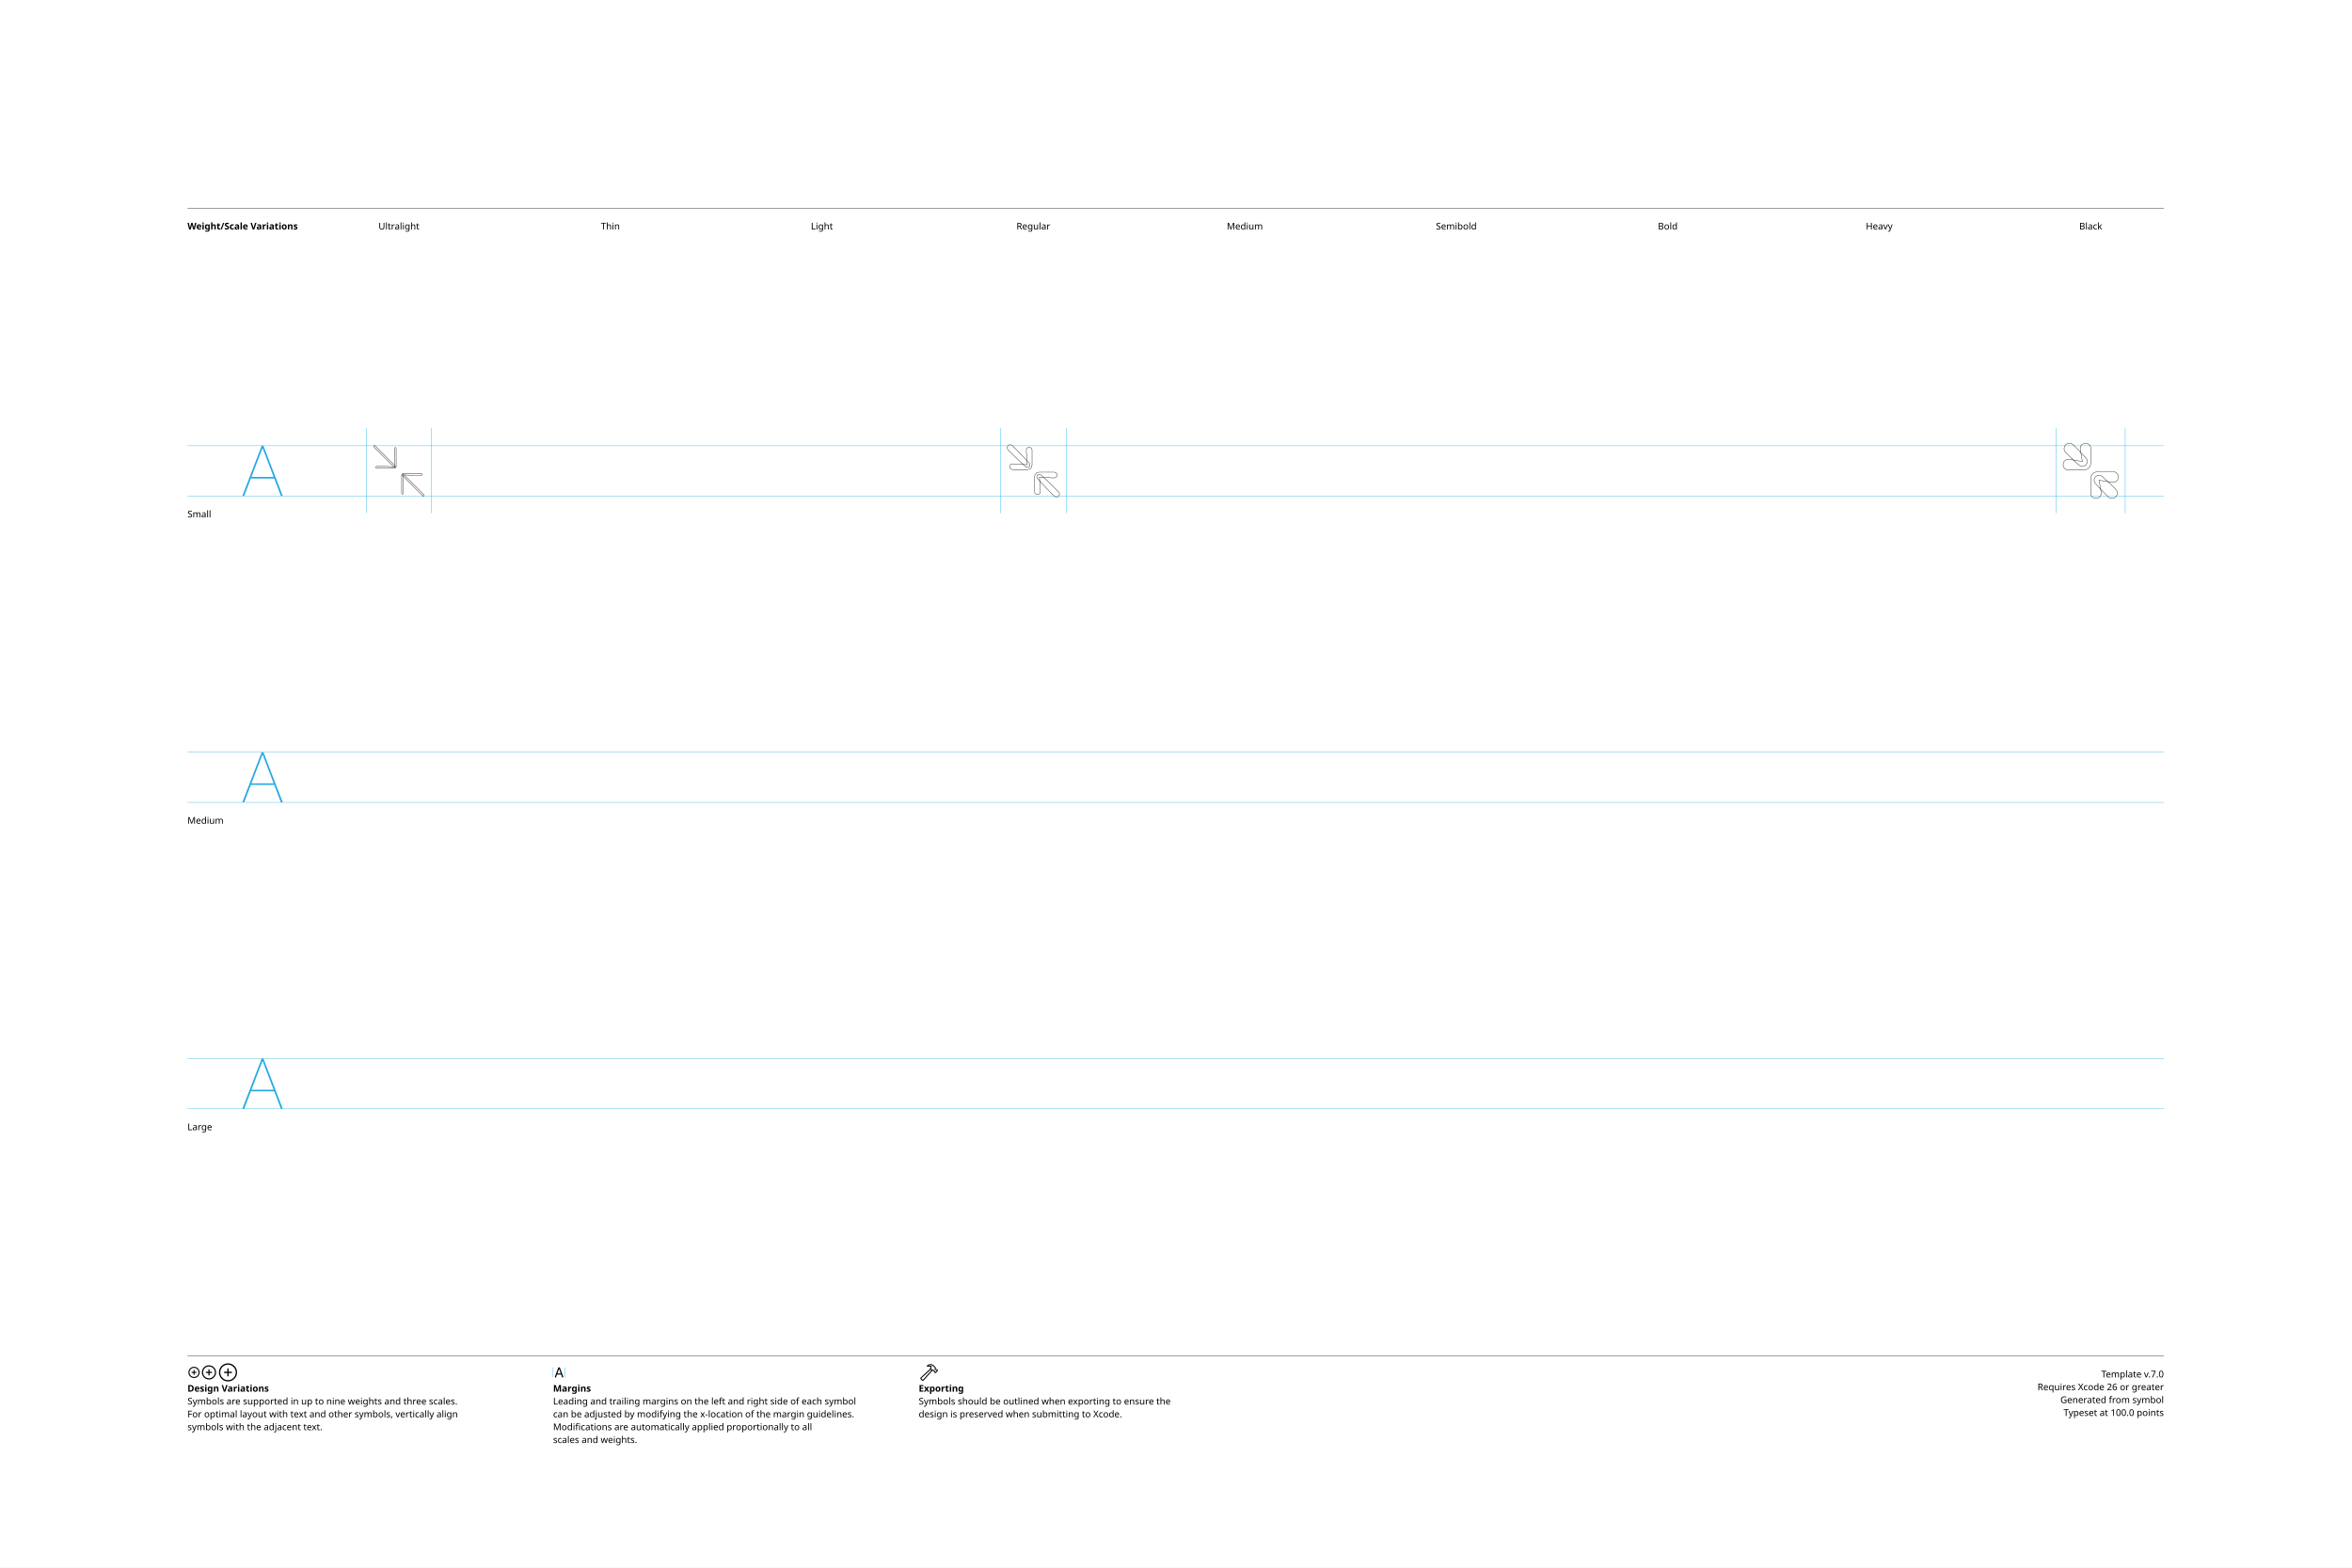
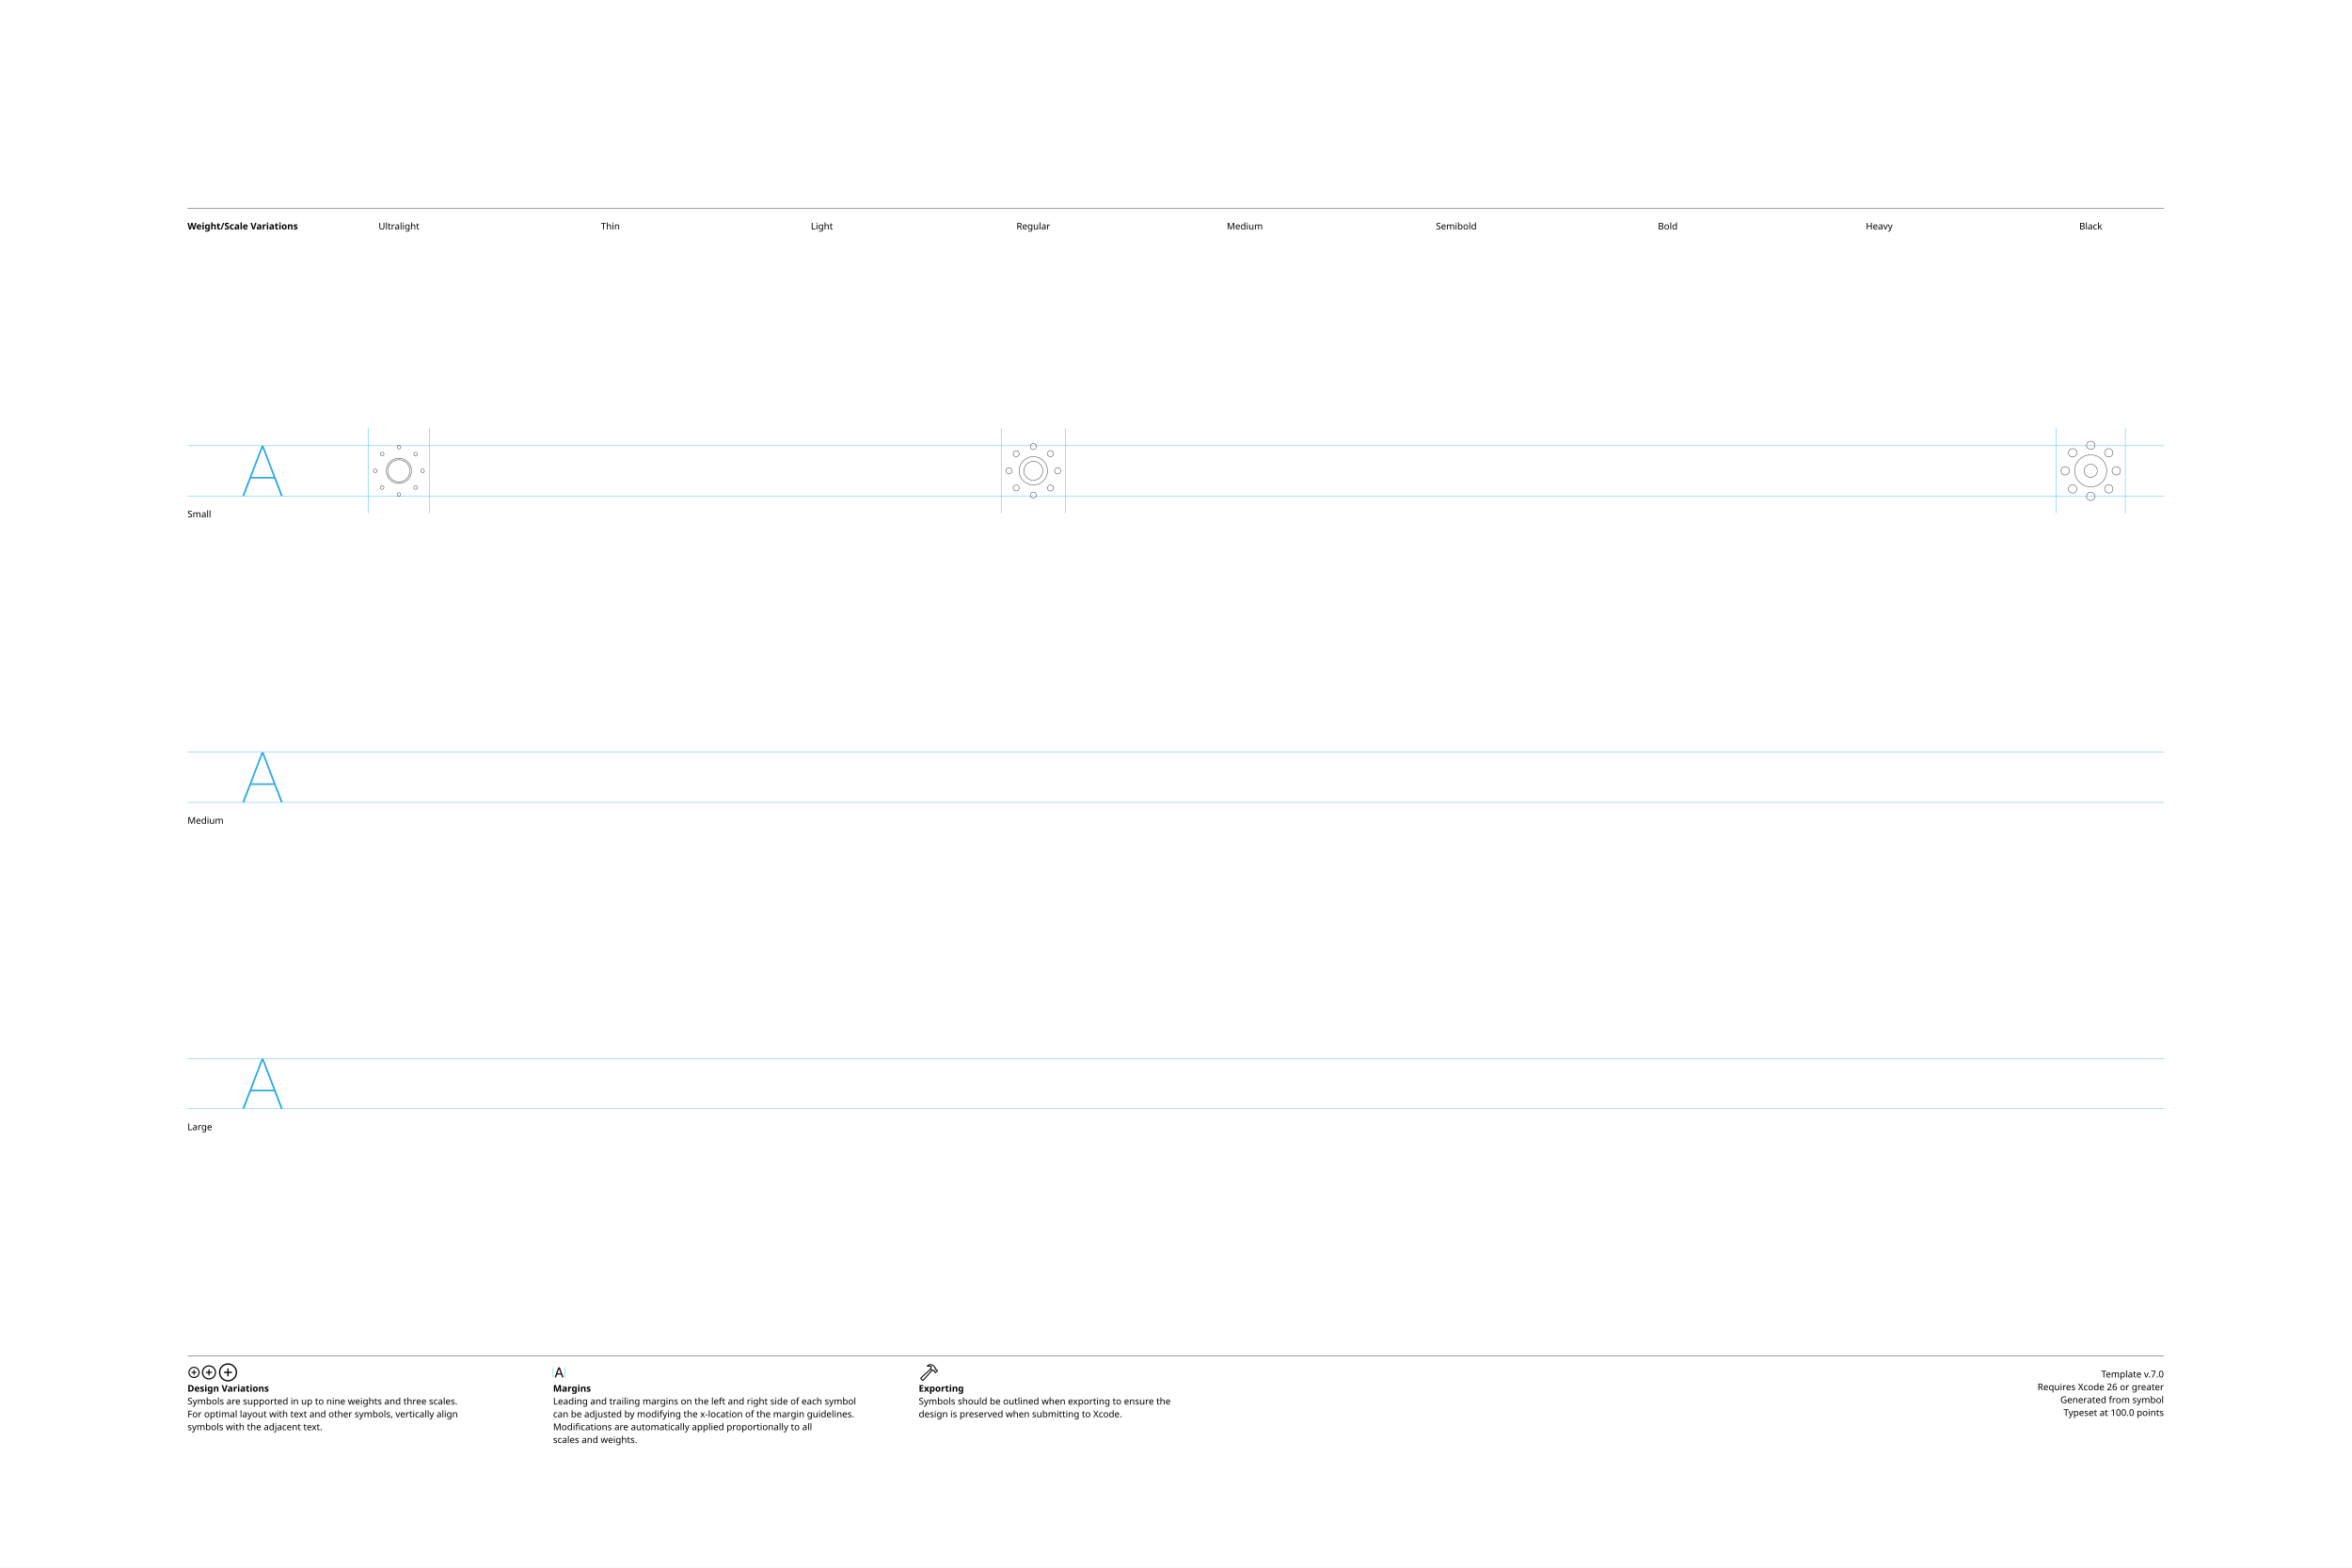
<svg xmlns="http://www.w3.org/2000/svg" version="1.1" viewBox="0 0 3300 2200">
-   <style>.defaults {-sfsymbols-wiggle-style:linear;-sfsymbols-wiggle-angle:45;-sfsymbols-draw-reverses-motion-groups:true}
+   <style>.defaults {-sfsymbols-draw-reverses-motion-groups:false}

- .monochrome-0 {-sfsymbols-motion-group:0;-sfsymbols-layer-tags:arrow.down.right.and.arrow.up.left}
+ .monochrome-0 {-sfsymbols-motion-group:1;-sfsymbols-layer-tags:sun.min}
+ .monochrome-1 {-sfsymbols-motion-group:0;-sfsymbols-layer-tags:sun.min}

- .multicolor-0:tintColor {-sfsymbols-motion-group:0;-sfsymbols-layer-tags:arrow.down.right.and.arrow.up.left}
+ .multicolor-0:tintColor {-sfsymbols-motion-group:1;-sfsymbols-layer-tags:sun.min}
+ .multicolor-1:tintColor {-sfsymbols-motion-group:0;-sfsymbols-layer-tags:sun.min}

- .hierarchical-0:primary {-sfsymbols-motion-group:0;-sfsymbols-layer-tags:arrow.down.right.and.arrow.up.left}
+ .hierarchical-0:primary {-sfsymbols-motion-group:1;-sfsymbols-layer-tags:sun.min}
+ .hierarchical-1:primary {-sfsymbols-motion-group:0;-sfsymbols-layer-tags:sun.min}

.SFSymbolsPreviewWireframe {fill:none;opacity:1.0;stroke:black;stroke-width:0.5}
</style>
  <g id="Notes">
    <rect height="2200" id="artboard" style="fill:white;opacity:1" width="3300" x="0" y="0" />
    <line style="fill:none;stroke:black;opacity:1;stroke-width:0.5;" x1="263" x2="3036" y1="292" y2="292" />
    <text style="stroke:none;fill:black;font-family:sans-serif;font-size:13;font-weight:bold;" transform="matrix(1 0 0 1 263 322)">Weight/Scale Variations</text>
    <text style="stroke:none;fill:black;font-family:sans-serif;font-size:13;text-anchor:middle;" transform="matrix(1 0 0 1 559.711 322)">Ultralight</text>
    <text style="stroke:none;fill:black;font-family:sans-serif;font-size:13;text-anchor:middle;" transform="matrix(1 0 0 1 856.422 322)">Thin</text>
    <text style="stroke:none;fill:black;font-family:sans-serif;font-size:13;text-anchor:middle;" transform="matrix(1 0 0 1 1153.13 322)">Light</text>
    <text style="stroke:none;fill:black;font-family:sans-serif;font-size:13;text-anchor:middle;" transform="matrix(1 0 0 1 1449.84 322)">Regular</text>
    <text style="stroke:none;fill:black;font-family:sans-serif;font-size:13;text-anchor:middle;" transform="matrix(1 0 0 1 1746.56 322)">Medium</text>
    <text style="stroke:none;fill:black;font-family:sans-serif;font-size:13;text-anchor:middle;" transform="matrix(1 0 0 1 2043.27 322)">Semibold</text>
    <text style="stroke:none;fill:black;font-family:sans-serif;font-size:13;text-anchor:middle;" transform="matrix(1 0 0 1 2339.98 322)">Bold</text>
    <text style="stroke:none;fill:black;font-family:sans-serif;font-size:13;text-anchor:middle;" transform="matrix(1 0 0 1 2636.69 322)">Heavy</text>
    <text style="stroke:none;fill:black;font-family:sans-serif;font-size:13;text-anchor:middle;" transform="matrix(1 0 0 1 2933.4 322)">Black</text>
    <line style="fill:none;stroke:black;opacity:1;stroke-width:0.5;" x1="263" x2="3036" y1="1903" y2="1903" />
    <g transform="matrix(0.2 0 0 0.2 263 1933)">
      <path d="m46.24 4.15c21.777 0 39.453-17.627 39.453-39.404s-17.676-39.404-39.453-39.404c-21.729 0-39.404 17.627-39.404 39.404s17.676 39.404 39.404 39.404Zm0-7.422c-17.676 0-31.934-14.307-31.934-31.982s14.258-31.982 31.934-31.982 31.982 14.307 31.982 31.982-14.307 31.982-31.982 31.982Zm3.613-17.773v-28.467c0-2.246-1.465-3.76-3.711-3.76-2.148 0-3.613 1.514-3.613 3.76v28.467c0 2.197 1.465 3.711 3.613 3.711 2.246 0 3.711-1.514 3.711-3.711Zm-17.822-10.596h28.418c2.197 0 3.711-1.465 3.711-3.613 0-2.197-1.514-3.711-3.711-3.711h-28.418c-2.246 0-3.76 1.514-3.76 3.711 0 2.148 1.514 3.613 3.76 3.613Z" />
    </g>
    <g transform="matrix(0.2 0 0 0.2 281.506 1933)">
      <path d="m58.545 14.551c27.49 0 49.805-22.314 49.805-49.805s-22.314-49.805-49.805-49.805-49.805 22.314-49.805 49.805 22.314 49.805 49.805 49.805Zm0-8.301c-22.949 0-41.504-18.555-41.504-41.504s18.555-41.504 41.504-41.504 41.504 18.555 41.504 41.504-18.555 41.504-41.504 41.504Zm4.053-23.096v-36.914c0-2.49-1.709-4.199-4.15-4.199-2.393 0-4.053 1.709-4.053 4.199v36.914c0 2.441 1.66 4.15 4.053 4.15 2.441 0 4.15-1.66 4.15-4.15Zm-22.559-14.404h36.963c2.441 0 4.15-1.611 4.15-4.004 0-2.441-1.709-4.15-4.15-4.15h-36.963c-2.49 0-4.15 1.709-4.15 4.15 0 2.393 1.66 4.004 4.15 4.004Z" />
    </g>
    <g transform="matrix(0.2 0 0 0.2 304.924 1933)">
      <path d="m74.853 28.32c35.107 0 63.623-28.467 63.623-63.574s-28.516-63.623-63.623-63.623-63.574 28.516-63.574 63.623 28.467 63.574 63.574 63.574Zm0-9.082c-30.127 0-54.492-24.365-54.492-54.492s24.365-54.492 54.492-54.492 54.492 24.365 54.492 54.492-24.365 54.492-54.492 54.492Zm4.443-30.322v-48.486c0-2.734-1.855-4.639-4.541-4.639-2.588 0-4.443 1.904-4.443 4.639v48.486c0 2.686 1.855 4.59 4.443 4.59 2.686 0 4.541-1.855 4.541-4.59Zm-28.711-19.775h48.486c2.686 0 4.59-1.807 4.59-4.395 0-2.734-1.855-4.59-4.59-4.59h-48.486c-2.734 0-4.59 1.855-4.59 4.59 0 2.588 1.855 4.395 4.59 4.395Z" />
    </g>
    <text style="stroke:none;fill:black;font-family:sans-serif;font-size:13;font-weight:bold;" transform="matrix(1 0 0 1 263 1953)">Design Variations</text>
    <text style="stroke:none;fill:black;font-family:sans-serif;font-size:13;" transform="matrix(1 0 0 1 263 1971)">Symbols are supported in up to nine weights and three scales.</text>
    <text style="stroke:none;fill:black;font-family:sans-serif;font-size:13;" transform="matrix(1 0 0 1 263 1989)">For optimal layout with text and other symbols, vertically align</text>
    <text style="stroke:none;fill:black;font-family:sans-serif;font-size:13;" transform="matrix(1 0 0 1 263 2007)">symbols with the adjacent text.</text>
    <line style="fill:none;stroke:#00AEEF;stroke-width:0.5;opacity:1.0;" x1="776" x2="776" y1="1919" y2="1933" />
    <g transform="matrix(0.2 0 0 0.2 776 1933)">
      <path d="m16.553 0.781c2.588 0 3.857-0.977 4.785-3.711l20.557-57.52h0.244l20.605 57.52c0.928 2.734 2.197 3.711 4.736 3.711 2.588 0 4.248-1.562 4.248-4.004 0-0.83-0.146-1.611-0.537-2.637l-22.9-60.986c-1.123-2.979-3.125-4.492-6.25-4.492-3.027 0-5.078 1.465-6.152 4.443l-22.9 61.084c-0.391 1.025-0.537 1.807-0.537 2.637 0 2.441 1.562 3.955 4.102 3.955Zm10.205-20.947h30.664c2.002 0 3.662-1.66 3.662-3.662 0-2.051-1.66-3.662-3.662-3.662h-30.664c-2.002 0-3.662 1.611-3.662 3.662 0 2.002 1.66 3.662 3.662 3.662Z" />
    </g>
    <line style="fill:none;stroke:#00AEEF;stroke-width:0.5;opacity:1.0;" x1="792.836" x2="792.836" y1="1919" y2="1933" />
    <text style="stroke:none;fill:black;font-family:sans-serif;font-size:13;font-weight:bold;" transform="matrix(1 0 0 1 776 1953)">Margins</text>
    <text style="stroke:none;fill:black;font-family:sans-serif;font-size:13;" transform="matrix(1 0 0 1 776 1971)">Leading and trailing margins on the left and right side of each symbol</text>
    <text style="stroke:none;fill:black;font-family:sans-serif;font-size:13;" transform="matrix(1 0 0 1 776 1989)">can be adjusted by modifying the x-location of the margin guidelines.</text>
    <text style="stroke:none;fill:black;font-family:sans-serif;font-size:13;" transform="matrix(1 0 0 1 776 2007)">Modifications are automatically applied proportionally to all</text>
    <text style="stroke:none;fill:black;font-family:sans-serif;font-size:13;" transform="matrix(1 0 0 1 776 2025)">scales and weights.</text>
    <g transform="matrix(0.2 0 0 0.2 1289 1933)">
      <path d="m14.209 13.135 7.861 7.861c4.297 4.395 9.326 4.102 13.867-1.025l60.693-68.213-4.883-4.883-60.254 67.676c-1.807 1.953-3.467 2.441-5.811 0.098l-5.176-5.127c-2.295-2.295-1.807-3.955 0.195-5.811l67.481-62.158-4.883-4.834-68.066 62.598c-4.98 4.59-5.322 9.473-1.025 13.818Zm44.873-97.461c-2.051 2.002-2.246 4.883-1.074 6.787 1.123 1.807 3.467 3.027 6.592 2.246 5.859-1.66 12.598-2.393 18.896 0.928l-2.686 7.129c-1.611 4.004-0.732 6.885 1.709 9.424l10.254 10.303c2.344 2.393 4.541 2.441 7.08 1.953l4.443-0.732 2.588 2.539-0.195 2.246c-0.098 2.295 0.537 4.297 2.783 6.494l3.369 3.32c2.295 2.295 5.518 2.49 7.812 0.195l12.988-13.037c2.295-2.344 2.148-5.371-0.195-7.666l-3.418-3.418c-2.197-2.197-4.053-3.027-6.348-2.881l-2.344 0.244-2.441-2.441 1.025-4.688c0.635-2.734-0.244-4.98-2.881-7.617l-11.279-11.182c-12.94-12.842-35.596-11.035-46.68-0.146Zm7.08 2.051c8.789-6.396 25.977-5.664 33.691 1.953l12.305 12.207c1.025 1.025 1.221 1.807 0.928 3.32l-1.465 6.641 6.738 6.689 4.395-0.244c1.123-0.049 1.514 0.049 2.344 0.879l2.539 2.49-10.84 10.84-2.49-2.49c-0.83-0.879-0.977-1.221-0.928-2.393l0.293-4.346-6.689-6.738-6.836 1.172c-1.416 0.293-2.051 0.195-3.174-0.879l-8.936-8.887c-1.074-1.025-1.172-1.709-0.488-3.369l4.59-11.475c-6.104-6.348-17.041-7.52-25.586-4.59-0.684 0.244-0.928-0.391-0.391-0.781Z" />
    </g>
    <text style="stroke:none;fill:black;font-family:sans-serif;font-size:13;font-weight:bold;" transform="matrix(1 0 0 1 1289 1953)">Exporting</text>
    <text style="stroke:none;fill:black;font-family:sans-serif;font-size:13;" transform="matrix(1 0 0 1 1289 1971)">Symbols should be outlined when exporting to ensure the</text>
    <text style="stroke:none;fill:black;font-family:sans-serif;font-size:13;" transform="matrix(1 0 0 1 1289 1989)">design is preserved when submitting to Xcode.</text>
    <text id="template-version" style="stroke:none;fill:black;font-family:sans-serif;font-size:13;text-anchor:end;" transform="matrix(1 0 0 1 3036 1933)">Template v.7.0</text>
    <text style="stroke:none;fill:black;font-family:sans-serif;font-size:13;text-anchor:end;" transform="matrix(1 0 0 1 3036 1951)">Requires Xcode 26 or greater</text>
    <text id="descriptive-name" style="stroke:none;fill:black;font-family:sans-serif;font-size:13;text-anchor:end;" transform="matrix(1 0 0 1 3036 1969)">Generated from symbol</text>
    <text style="stroke:none;fill:black;font-family:sans-serif;font-size:13;text-anchor:end;" transform="matrix(1 0 0 1 3036 1987)">Typeset at 100.0 points</text>
    <text style="stroke:none;fill:black;font-family:sans-serif;font-size:13;" transform="matrix(1 0 0 1 263 726)">Small</text>
    <text style="stroke:none;fill:black;font-family:sans-serif;font-size:13;" transform="matrix(1 0 0 1 263 1156)">Medium</text>
    <text style="stroke:none;fill:black;font-family:sans-serif;font-size:13;" transform="matrix(1 0 0 1 263 1586)">Large</text>
  </g>
  <g id="Guides">
    <g id="H-reference" style="fill:#27AAE1;stroke:none;" transform="matrix(1 0 0 1 339 696)">
      <path d="M0.994 0L3.638 0L29.328-67.132L30.03-67.132L30.03-70.459L28.123-70.459ZM11.688-24.48L46.981-24.48L46.231-26.729L12.438-26.729ZM55.12 0L57.764 0L30.638-70.459L29.433-70.459L29.433-67.132Z" />
    </g>
    <line id="Baseline-S" style="fill:none;stroke:#27AAE1;opacity:1;stroke-width:0.5;" x1="263" x2="3036" y1="696" y2="696" />
    <line id="Capline-S" style="fill:none;stroke:#27AAE1;opacity:1;stroke-width:0.5;" x1="263" x2="3036" y1="625.541" y2="625.541" />
    <g id="H-reference" style="fill:#27AAE1;stroke:none;" transform="matrix(1 0 0 1 339 1126)">
      <path d="M0.994 0L3.638 0L29.328-67.132L30.03-67.132L30.03-70.459L28.123-70.459ZM11.688-24.48L46.981-24.48L46.231-26.729L12.438-26.729ZM55.12 0L57.764 0L30.638-70.459L29.433-70.459L29.433-67.132Z" />
    </g>
    <line id="Baseline-M" style="fill:none;stroke:#27AAE1;opacity:1;stroke-width:0.5;" x1="263" x2="3036" y1="1126" y2="1126" />
    <line id="Capline-M" style="fill:none;stroke:#27AAE1;opacity:1;stroke-width:0.5;" x1="263" x2="3036" y1="1055.54" y2="1055.54" />
    <g id="H-reference" style="fill:#27AAE1;stroke:none;" transform="matrix(1 0 0 1 339 1556)">
      <path d="M0.994 0L3.638 0L29.328-67.132L30.03-67.132L30.03-70.459L28.123-70.459ZM11.688-24.48L46.981-24.48L46.231-26.729L12.438-26.729ZM55.12 0L57.764 0L30.638-70.459L29.433-70.459L29.433-67.132Z" />
    </g>
    <line id="Baseline-L" style="fill:none;stroke:#27AAE1;opacity:1;stroke-width:0.5;" x1="263" x2="3036" y1="1556" y2="1556" />
    <line id="Capline-L" style="fill:none;stroke:#27AAE1;opacity:1;stroke-width:0.5;" x1="263" x2="3036" y1="1485.54" y2="1485.54" />
-     <line id="right-margin-Black-S" style="fill:none;stroke:#00AEEF;stroke-width:0.5;opacity:1.0;" x1="2981.81" x2="2981.81" y1="600.785" y2="720.121" />
-     <line id="left-margin-Black-S" style="fill:none;stroke:#00AEEF;stroke-width:0.5;opacity:1.0;" x1="2884.99" x2="2884.99" y1="600.785" y2="720.121" />
-     <line id="right-margin-Regular-S" style="fill:none;stroke:#00AEEF;stroke-width:0.5;opacity:1.0;" x1="1496.26" x2="1496.26" y1="600.785" y2="720.121" />
-     <line id="left-margin-Regular-S" style="fill:none;stroke:#00AEEF;stroke-width:0.5;opacity:1.0;" x1="1403.43" x2="1403.43" y1="600.785" y2="720.121" />
-     <line id="right-margin-Ultralight-S" style="fill:none;stroke:#00AEEF;stroke-width:0.5;opacity:1.0;" x1="605.01" x2="605.01" y1="600.785" y2="720.121" />
-     <line id="left-margin-Ultralight-S" style="fill:none;stroke:#00AEEF;stroke-width:0.5;opacity:1.0;" x1="514.413" x2="514.413" y1="600.785" y2="720.121" />
+     <line id="right-margin-Black-S" style="fill:none;stroke:#00AEEF;stroke-width:0.5;opacity:1.0;" x1="2981.94" x2="2981.94" y1="600.785" y2="720.121" />
+     <line id="left-margin-Black-S" style="fill:none;stroke:#00AEEF;stroke-width:0.5;opacity:1.0;" x1="2884.86" x2="2884.86" y1="600.785" y2="720.121" />
+     <line id="right-margin-Regular-S" style="fill:none;stroke:#00AEEF;stroke-width:0.5;opacity:1.0;" x1="1495.01" x2="1495.01" y1="600.785" y2="720.121" />
+     <line id="left-margin-Regular-S" style="fill:none;stroke:#00AEEF;stroke-width:0.5;opacity:1.0;" x1="1404.68" x2="1404.68" y1="600.785" y2="720.121" />
+     <line id="right-margin-Ultralight-S" style="fill:none;stroke:#00AEEF;stroke-width:0.5;opacity:1.0;" x1="602.334" x2="602.334" y1="600.785" y2="720.121" />
+     <line id="left-margin-Ultralight-S" style="fill:none;stroke:#00AEEF;stroke-width:0.5;opacity:1.0;" x1="517.088" x2="517.088" y1="600.785" y2="720.121" />
  </g>
  <g id="Symbols">
-     <g id="Black-S" transform="matrix(1 0 0 1 2884.99 696)">
-       <path class="monochrome-0 multicolor-0:tintColor hierarchical-0:primary SFSymbolsPreviewWireframe" d="M33.643-66.113L36.719-48.34L18.701-51.367L16.846-51.367C12.646-51.367 9.766-48.145 9.766-43.945C9.766-39.697 12.646-36.523 16.846-36.523L37.988-36.523C44.629-36.523 48.486-40.381 48.486-47.022L48.486-66.699C48.486-70.898 45.264-73.779 41.065-73.779C36.865-73.779 33.643-70.898 33.643-66.699ZM31.641-43.652C38.77-37.109 47.9-46.533 41.406-53.467L31.25-64.356L23.926-71.728C22.51-73.144 20.605-73.877 18.604-73.877C14.062-73.877 11.035-70.557 11.035-66.016C11.035-64.111 11.914-62.451 13.281-61.084L20.703-53.711ZM63.184-4.346L60.107-22.119L78.125-19.092L79.981-19.092C84.18-19.092 87.061-22.314 87.061-26.514C87.061-30.762 84.18-33.935 79.981-33.935L58.838-33.935C52.197-33.935 48.34-30.078 48.34-23.438L48.34-3.76C48.34 0.439 51.562 3.32 55.762 3.32C59.961 3.32 63.184 0.439 63.184-3.76ZM65.186-26.807C58.057-33.35 48.926-23.926 55.42-16.992L65.576-6.104L72.9 1.27C74.316 2.686 76.221 3.418 78.223 3.418C82.764 3.418 85.791 0.098 85.791-4.443C85.791-6.348 84.912-8.008 83.545-9.375L76.123-16.748Z" />
+     <g id="Black-S" transform="matrix(1 0 0 1 2884.86 696)">
+       <path class="monochrome-0 multicolor-0:tintColor hierarchical-0:primary SFSymbolsPreviewWireframe" d="M48.535-65.234C51.758-65.234 54.395-67.871 54.395-71.094C54.395-74.316 51.758-76.953 48.535-76.953C45.312-76.953 42.676-74.316 42.676-71.094C42.676-67.871 45.312-65.234 48.535-65.234ZM73.877-54.736C77.1-54.736 79.736-57.373 79.736-60.596C79.736-63.818 77.1-66.455 73.877-66.455C70.654-66.455 68.018-63.818 68.018-60.596C68.018-57.373 70.654-54.736 73.877-54.736ZM84.375-29.395C87.598-29.395 90.234-32.031 90.234-35.254C90.234-38.477 87.598-41.113 84.375-41.113C81.152-41.113 78.516-38.477 78.516-35.254C78.516-32.031 81.152-29.395 84.375-29.395ZM73.877-4.053C77.1-4.053 79.736-6.689 79.736-9.912C79.736-13.135 77.1-15.771 73.877-15.771C70.654-15.771 68.018-13.135 68.018-9.912C68.018-6.689 70.654-4.053 73.877-4.053ZM48.535 6.445C51.758 6.445 54.395 3.809 54.395 0.586C54.395-2.637 51.758-5.273 48.535-5.273C45.312-5.273 42.676-2.637 42.676 0.586C42.676 3.809 45.312 6.445 48.535 6.445ZM23.193-4.053C26.416-4.053 29.053-6.689 29.053-9.912C29.053-13.135 26.416-15.771 23.193-15.771C19.971-15.771 17.334-13.135 17.334-9.912C17.334-6.689 19.971-4.053 23.193-4.053ZM12.695-29.395C15.918-29.395 18.555-32.031 18.555-35.254C18.555-38.477 15.918-41.113 12.695-41.113C9.473-41.113 6.836-38.477 6.836-35.254C6.836-32.031 9.473-29.395 12.695-29.395ZM23.193-54.736C26.416-54.736 29.053-57.373 29.053-60.596C29.053-63.818 26.416-66.455 23.193-66.455C19.971-66.455 17.334-63.818 17.334-60.596C17.334-57.373 19.971-54.736 23.193-54.736Z" />
+       <path class="monochrome-1 multicolor-1:tintColor hierarchical-1:primary SFSymbolsPreviewWireframe" d="M48.535-12.793C60.938-12.793 70.996-22.852 70.996-35.254C70.996-47.656 60.938-57.715 48.535-57.715C36.133-57.715 26.074-47.656 26.074-35.254C26.074-22.852 36.133-12.793 48.535-12.793ZM48.535-26.025C43.457-26.025 39.307-30.176 39.307-35.254C39.307-40.332 43.457-44.482 48.535-44.482C53.613-44.482 57.764-40.332 57.764-35.254C57.764-30.176 53.613-26.025 48.535-26.025Z" />
    </g>
-     <g id="Regular-S" transform="matrix(1 0 0 1 1403.43 696)">
-       <path class="monochrome-0 multicolor-0:tintColor hierarchical-0:primary SFSymbolsPreviewWireframe" d="M36.572-63.086L37.842-43.848L18.555-45.068L17.285-45.068C14.941-45.068 13.135-43.408 13.135-41.065C13.135-38.721 14.941-37.06 17.285-37.06L37.549-37.06C42.041-37.06 44.629-39.6 44.629-44.141L44.629-64.356C44.629-66.65 42.92-68.408 40.576-68.408C38.281-68.408 36.572-66.699 36.572-64.356ZM35.352-41.26C39.209-37.695 43.897-42.578 40.43-46.338L28.271-59.277L16.943-70.752C16.162-71.533 15.185-71.924 14.111-71.924C11.621-71.924 9.766-70.264 9.766-67.773C9.766-66.602 10.205-65.527 10.986-64.746L22.363-53.369ZM56.25-7.324L54.98-26.562L74.316-25.342L75.537-25.342C77.881-25.342 79.688-27.002 79.688-29.346C79.688-31.689 77.93-33.398 75.537-33.398L55.273-33.398C50.781-33.398 48.193-30.811 48.193-26.318L48.193-6.055C48.193-3.76 49.951-2.002 52.295-2.002C54.59-2.002 56.25-3.711 56.25-6.055ZM57.52-29.15C53.662-32.715 48.975-27.832 52.441-24.072L64.551-11.133L75.928 0.342C76.66 1.123 77.637 1.514 78.711 1.514C81.201 1.514 83.057-0.146 83.057-2.637C83.057-3.809 82.666-4.883 81.836-5.664L70.508-17.041Z" />
+     <g id="Regular-S" transform="matrix(1 0 0 1 1404.68 696)">
+       <path class="monochrome-0 multicolor-0:tintColor hierarchical-0:primary SFSymbolsPreviewWireframe" d="M45.166-64.99C47.559-64.99 49.463-66.894 49.463-69.287C49.463-71.68 47.559-73.584 45.166-73.584C42.773-73.584 40.869-71.68 40.869-69.287C40.869-66.894 42.773-64.99 45.166-64.99ZM69.238-55.029C71.631-55.029 73.535-56.934 73.535-59.326C73.535-61.719 71.631-63.623 69.238-63.623C66.846-63.623 64.941-61.719 64.941-59.326C64.941-56.934 66.846-55.029 69.238-55.029ZM79.199-30.957C81.592-30.957 83.496-32.861 83.496-35.254C83.496-37.647 81.592-39.551 79.199-39.551C76.807-39.551 74.902-37.647 74.902-35.254C74.902-32.861 76.807-30.957 79.199-30.957ZM69.238-6.885C71.631-6.885 73.535-8.789 73.535-11.182C73.535-13.574 71.631-15.479 69.238-15.479C66.846-15.479 64.941-13.574 64.941-11.182C64.941-8.789 66.846-6.885 69.238-6.885ZM45.166 3.076C47.559 3.076 49.463 1.172 49.463-1.221C49.463-3.613 47.559-5.518 45.166-5.518C42.773-5.518 40.869-3.613 40.869-1.221C40.869 1.172 42.773 3.076 45.166 3.076ZM21.094-6.885C23.438-6.885 25.391-8.789 25.391-11.182C25.391-13.574 23.438-15.479 21.094-15.479C18.701-15.479 16.797-13.574 16.797-11.182C16.797-8.789 18.701-6.885 21.094-6.885ZM11.133-30.957C13.525-30.957 15.43-32.861 15.43-35.254C15.43-37.647 13.525-39.551 11.133-39.551C8.74-39.551 6.836-37.647 6.836-35.254C6.836-32.861 8.74-30.957 11.133-30.957ZM21.094-55.029C23.438-55.029 25.391-56.934 25.391-59.326C25.391-61.719 23.438-63.623 21.094-63.623C18.701-63.623 16.797-61.719 16.797-59.326C16.797-56.934 18.701-55.029 21.094-55.029Z" />
+       <path class="monochrome-1 multicolor-1:tintColor hierarchical-1:primary SFSymbolsPreviewWireframe" d="M45.166-15.381C56.152-15.381 65.039-24.268 65.039-35.254C65.039-46.24 56.152-55.127 45.166-55.127C34.18-55.127 25.293-46.24 25.293-35.254C25.293-24.268 34.18-15.381 45.166-15.381ZM45.166-21.973C37.793-21.973 31.885-27.93 31.885-35.254C31.885-42.578 37.793-48.535 45.166-48.535C52.49-48.535 58.447-42.578 58.447-35.254C58.447-27.93 52.49-21.973 45.166-21.973Z" />
    </g>
-     <g id="Ultralight-S" transform="matrix(1 0 0 1 514.413 696)">
-       <path class="monochrome-0 multicolor-0:tintColor hierarchical-0:primary SFSymbolsPreviewWireframe" d="M39.115-54.821L39.522-41.032L25.729-41.481L13.789-41.481C13.17-41.481 12.59-41.047 12.59-40.338C12.59-39.584 13.08-39.149 13.789-39.149L39.365-39.149C40.588-39.149 41.405-39.963 41.405-41.234L41.405-66.762C41.405-67.422 41.013-67.999 40.304-67.999C39.598-67.999 39.115-67.471 39.115-66.762ZM38.439-40.624C39.663-39.421 41.127-40.943 40.021-42.069L25.274-56.871L11.767-70.48C11.53-70.716 11.235-70.789 10.933-70.789C10.213-70.789 9.766-70.355 9.766-69.635C9.766-69.326 9.887-69.069 10.123-68.833L23.816-55.14ZM51.482-15.68L51.075-29.469L64.826-29.02L76.809-29.02C77.427-29.02 78.007-29.454 78.007-30.163C78.007-30.918 77.521-31.355 76.809-31.355L51.232-31.355C50.009-31.355 49.147-30.538 49.147-29.27L49.147-3.739C49.147-3.079 49.588-2.501 50.297-2.501C51.002-2.501 51.482-3.03 51.482-3.739ZM52.116-29.877C50.938-31.08 49.474-29.558 50.58-28.432L65.323-13.63L78.834-0.021C79.067 0.215 79.362 0.288 79.619 0.288C80.384 0.288 80.832-0.146 80.832-0.866C80.832-1.175 80.713-1.432 80.474-1.668L66.784-15.361Z" />
+     <g id="Ultralight-S" transform="matrix(1 0 0 1 517.088 696)">
+       <path class="monochrome-0 multicolor-0:tintColor hierarchical-0:primary SFSymbolsPreviewWireframe" d="M42.623-65.944C44.017-65.944 45.149-67.076 45.149-68.515C45.149-69.909 44.017-71.041 42.623-71.041C41.184-71.041 40.097-69.909 40.097-68.515C40.097-67.076 41.184-65.944 42.623-65.944ZM66.15-56.255C67.544-56.255 68.676-57.342 68.676-58.781C68.676-60.175 67.544-61.307 66.15-61.307C64.711-61.307 63.579-60.175 63.579-58.781C63.579-57.342 64.711-56.255 66.15-56.255ZM75.839-32.728C77.278-32.728 78.41-33.815 78.41-35.254C78.41-36.693 77.278-37.78 75.839-37.78C74.445-37.78 73.313-36.693 73.313-35.254C73.313-33.815 74.445-32.728 75.839-32.728ZM66.15-9.201C67.544-9.201 68.676-10.333 68.676-11.727C68.676-13.165 67.544-14.252 66.15-14.252C64.711-14.252 63.579-13.165 63.579-11.727C63.579-10.333 64.711-9.201 66.15-9.201ZM42.623 0.533C44.017 0.533 45.149-0.599 45.149-1.993C45.149-3.432 44.017-4.564 42.623-4.564C41.184-4.564 40.097-3.432 40.097-1.993C40.097-0.599 41.184 0.533 42.623 0.533ZM19.096-9.201C20.531-9.201 21.622-10.333 21.622-11.727C21.622-13.165 20.531-14.252 19.096-14.252C17.702-14.252 16.57-13.165 16.57-11.727C16.57-10.333 17.702-9.201 19.096-9.201ZM9.362-32.728C10.801-32.728 11.888-33.815 11.888-35.254C11.888-36.693 10.801-37.78 9.362-37.78C7.968-37.78 6.836-36.693 6.836-35.254C6.836-33.815 7.968-32.728 9.362-32.728ZM19.096-56.255C20.531-56.255 21.622-57.342 21.622-58.781C21.622-60.175 20.531-61.307 19.096-61.307C17.702-61.307 16.57-60.175 16.57-58.781C16.57-57.342 17.702-56.255 19.096-56.255Z" />
+       <path class="monochrome-1 multicolor-1:tintColor hierarchical-1:primary SFSymbolsPreviewWireframe" d="M42.623-17.561C52.383-17.561 60.316-25.494 60.316-35.254C60.316-45.014 52.383-52.947 42.623-52.947C32.817-52.947 24.93-45.014 24.93-35.254C24.93-25.494 32.817-17.561 42.623-17.561ZM42.623-19.748C34.024-19.748 27.117-26.658 27.117-35.254C27.117-43.85 34.024-50.76 42.623-50.76C51.173-50.76 58.129-43.85 58.129-35.254C58.129-26.658 51.173-19.748 42.623-19.748Z" />
    </g>
  </g>
</svg>
